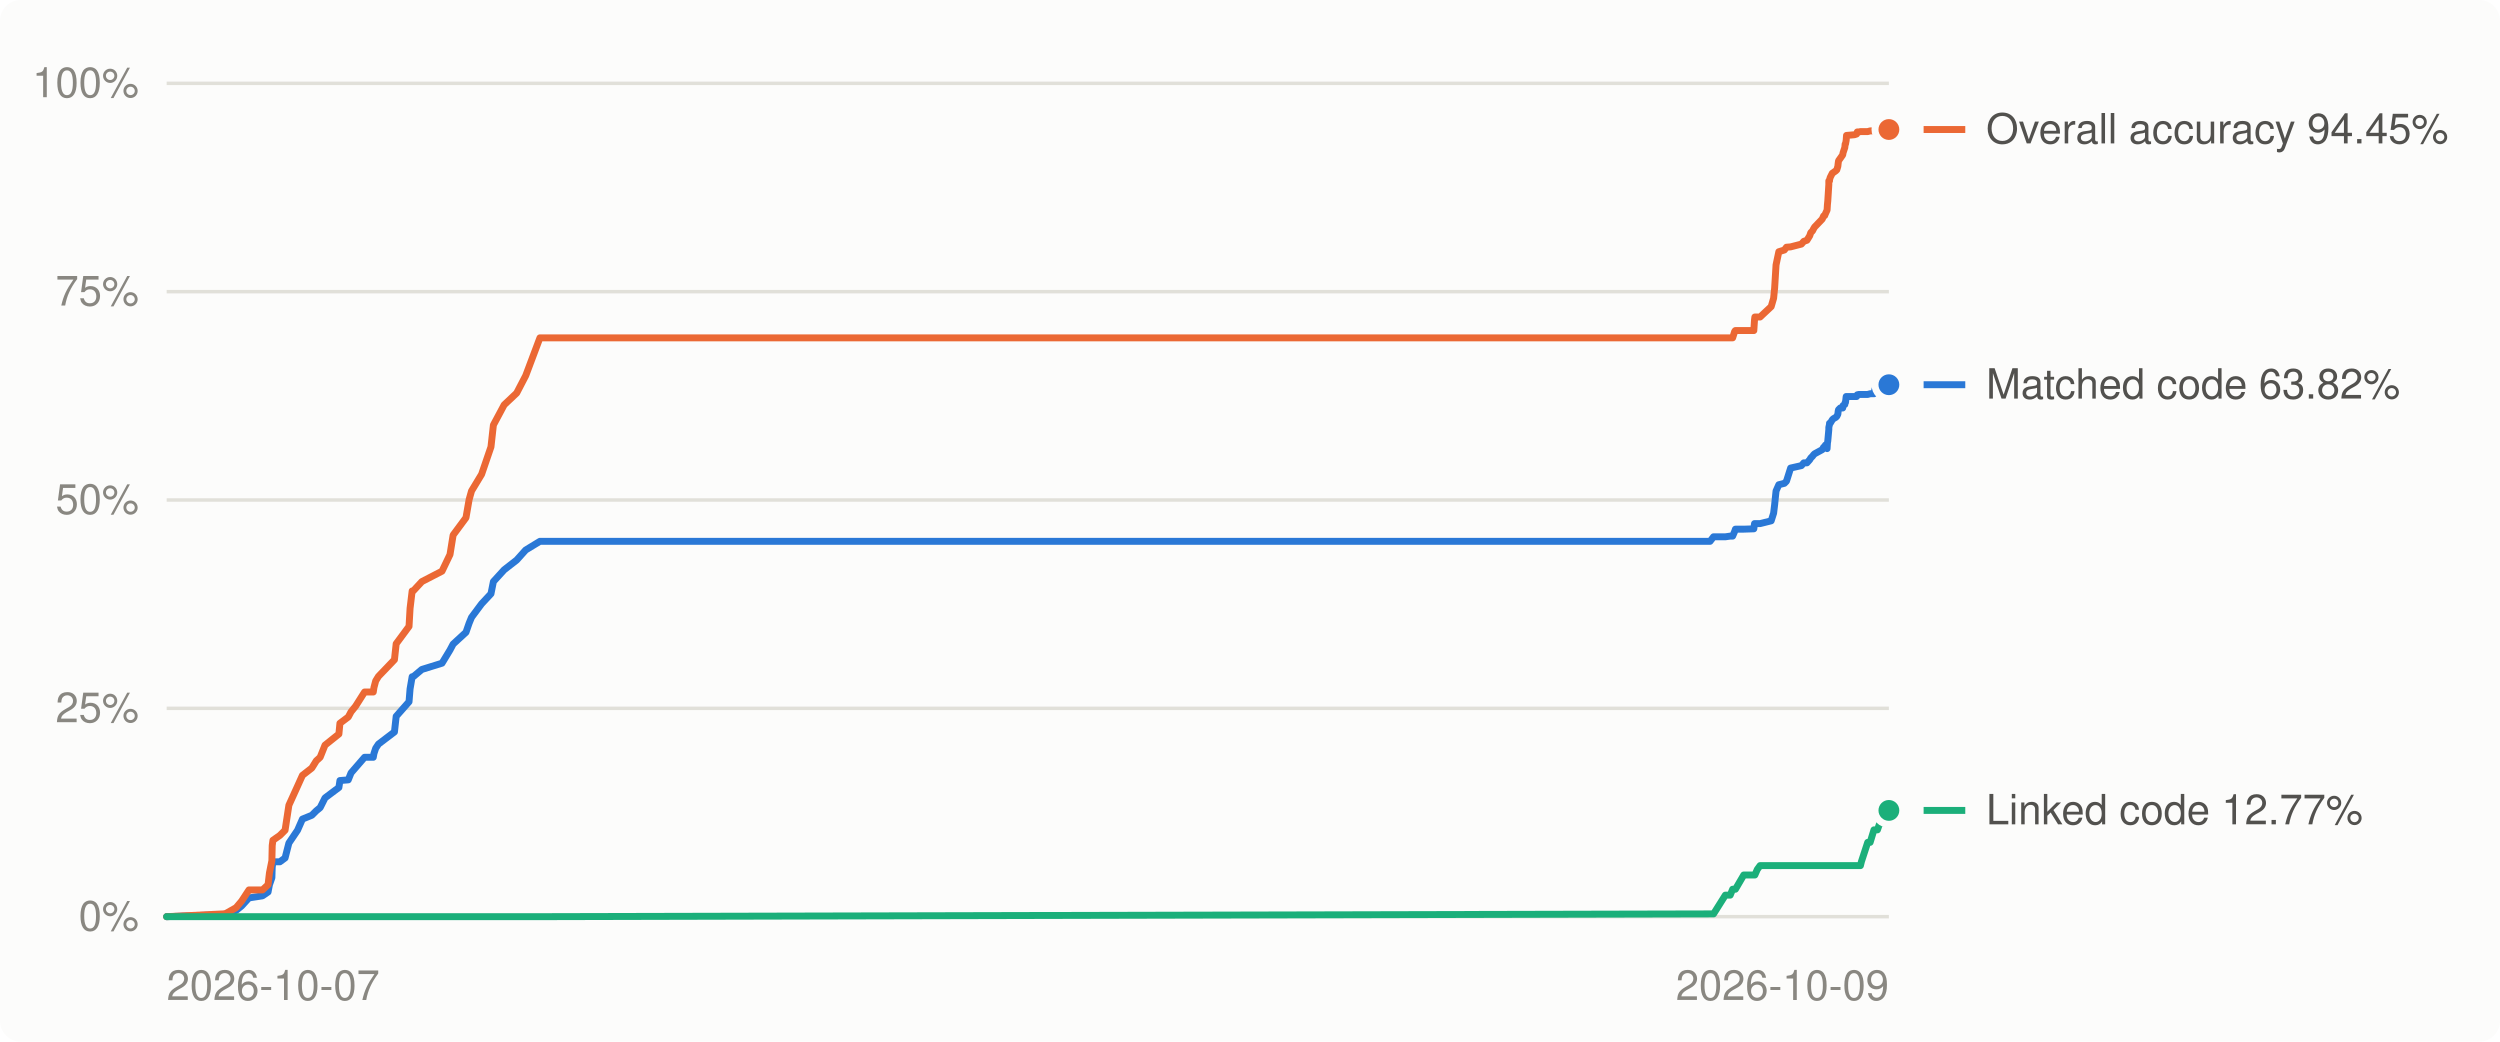
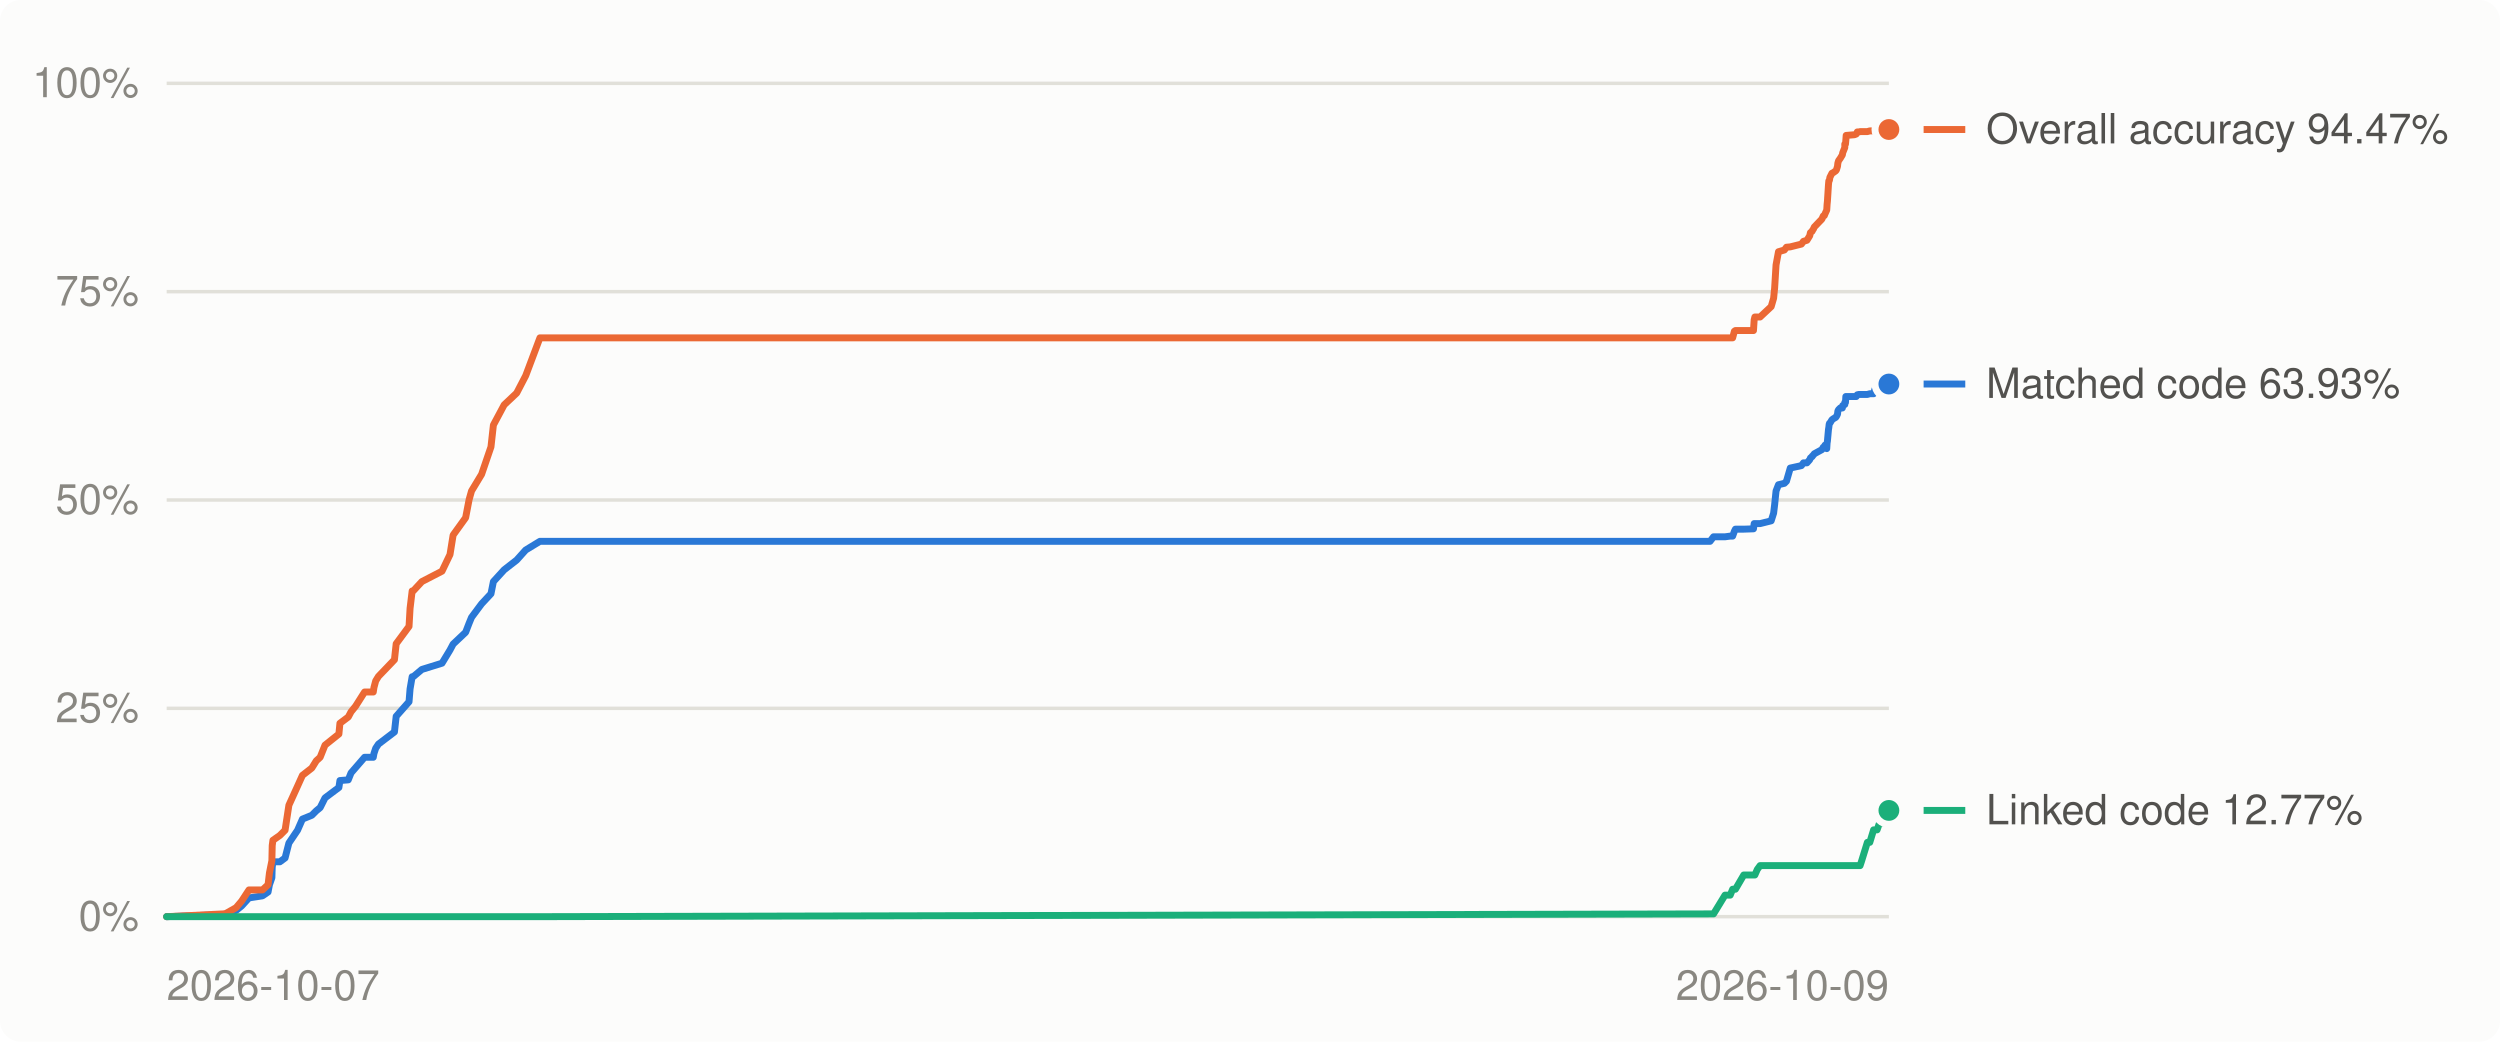
<svg xmlns="http://www.w3.org/2000/svg" viewBox="0 0 720 300" width="720" height="300" role="img" aria-label="Decompilation progress over time">
  <style>
.bg{fill:#fcfcfb}.grid{stroke:#e1e0d9}.muted{fill:#898781}.lbl{fill:#52514e}.ln0{stroke:#2a78d6}.dot0{fill:#2a78d6;stroke:#fcfcfb}.ln1{stroke:#eb6834}.dot1{fill:#eb6834;stroke:#fcfcfb}.ln2{stroke:#1baf7a}.dot2{fill:#1baf7a;stroke:#fcfcfb}
@media (prefers-color-scheme: dark){.bg{fill:#1a1a19}.grid{stroke:#2c2c2a}.muted{fill:#898781}.lbl{fill:#c3c2b7}.ln0{stroke:#3987e5}.dot0{fill:#3987e5;stroke:#1a1a19}.ln1{stroke:#d95926}.dot1{fill:#d95926;stroke:#1a1a19}.ln2{stroke:#199e70}.dot2{fill:#199e70;stroke:#1a1a19}}
text{font:12px -apple-system,BlinkMacSystemFont,'Segoe UI',Helvetica,Arial,sans-serif}
</style>
  <rect class="bg" width="720" height="300" rx="6" />
  <line x1="48" x2="544" y1="264.0" y2="264.0" class="grid" stroke-width="1" />
  <text x="40" y="268.0" class="muted" text-anchor="end">0%</text>
  <line x1="48" x2="544" y1="204.0" y2="204.0" class="grid" stroke-width="1" />
  <text x="40" y="208.0" class="muted" text-anchor="end">25%</text>
  <line x1="48" x2="544" y1="144.0" y2="144.0" class="grid" stroke-width="1" />
  <text x="40" y="148.0" class="muted" text-anchor="end">50%</text>
  <line x1="48" x2="544" y1="84.0" y2="84.0" class="grid" stroke-width="1" />
  <text x="40" y="88.0" class="muted" text-anchor="end">75%</text>
  <line x1="48" x2="544" y1="24.0" y2="24.0" class="grid" stroke-width="1" />
  <text x="40" y="28.0" class="muted" text-anchor="end">100%</text>
  <text class="muted" x="48.0" y="288" text-anchor="start">2026-10-07</text>
  <text class="muted" x="544.0" y="288" text-anchor="end">2026-10-09</text>
-   <polyline points="48.0,264.0 64.3,263.4 65.0,263.3 68.0,262.2 69.6,260.9 71.7,258.6 75.6,258.0 77.2,256.9 77.6,254.8 78.3,252.8 78.4,249.7 78.6,248.2 80.6,248.2 82.1,247.1 83.2,242.8 85.7,239.1 87.1,235.9 89.8,234.8 91.1,233.5 92.2,232.6 93.6,229.8 97.6,226.8 97.9,224.8 100.3,224.6 101.1,222.6 102.4,221.1 105.0,218.1 107.5,218.1 107.7,217.0 108.2,215.5 109.0,214.3 113.6,210.8 114.1,206.3 117.8,202.1 118.1,198.4 118.7,194.9 119.0,194.9 121.5,192.8 127.3,191.0 129.6,187.2 130.5,185.5 134.2,182.1 135.1,179.5 135.8,177.8 138.7,173.9 141.4,171.0 142.1,167.5 145.2,164.1 148.8,161.3 151.4,158.4 155.5,155.9 492.5,155.9 493.5,154.6 496.9,154.6 498.3,154.4 499.0,154.4 499.6,153.0 499.8,152.4 502.2,152.4 505.1,152.3 505.3,150.8 505.4,150.8 506.1,150.8 506.9,150.8 510.1,150.0 510.8,147.8 511.1,145.3 511.5,141.4 512.3,139.6 513.9,139.2 514.5,138.6 515.7,134.8 518.8,134.1 519.5,133.3 520.4,133.3 521.2,132.4 521.5,131.9 521.9,131.5 522.0,131.4 522.3,131.0 522.6,130.7 524.8,129.5 525.2,128.8 525.5,128.7 525.7,128.2 526.2,129.2 526.3,127.6 526.4,127.0 526.7,123.7 526.7,123.1 526.9,122.2 526.9,121.9 527.1,121.9 527.7,120.9 528.0,120.6 528.7,120.2 529.0,119.9 529.3,119.3 529.4,118.4 529.5,118.0 530.0,117.5 530.7,117.5 530.8,116.8 531.3,116.5 531.4,115.9 531.5,115.9 531.7,114.2 531.8,114.2 533.0,114.2 534.1,114.2 534.7,114.2 534.9,113.7 534.9,113.7 535.4,113.6 535.8,113.6 536.1,113.6 537.9,113.6 538.6,113.4 539.7,113.4 540.0,112.0 540.3,111.5 540.7,111.5 541.4,111.5 541.4,111.4 542.1,111.2 542.8,111.2 543.1,110.8 543.4,110.8 544.0,110.8" fill="none" class="ln0" stroke-width="2" stroke-linejoin="round" stroke-linecap="round" />
-   <polyline points="48.0,264.0 64.3,263.2 65.0,263.1 68.0,261.4 69.6,259.5 71.7,256.3 75.6,256.3 77.2,254.8 77.6,251.4 78.3,247.9 78.4,243.5 78.6,242.0 80.6,240.6 82.1,239.1 83.2,231.9 85.7,226.4 87.1,223.3 89.8,221.2 91.1,219.1 92.2,218.1 93.6,214.6 97.6,211.4 97.9,208.3 100.3,206.5 101.1,205.0 102.4,203.4 105.0,199.3 107.5,199.3 107.7,198.0 108.2,196.1 109.0,194.8 113.6,190.0 114.1,185.4 117.8,180.4 118.1,175.2 118.7,170.2 119.0,170.2 121.5,167.5 127.3,164.5 129.6,159.7 130.5,154.1 134.2,149.1 135.1,143.9 135.8,141.4 138.7,136.6 141.4,128.7 142.1,122.4 145.2,116.6 148.8,113.2 151.4,108.2 155.5,97.3 492.5,97.3 493.5,97.3 496.9,97.3 498.3,97.3 499.0,97.3 499.6,95.4 499.8,95.2 502.2,95.2 505.1,95.2 505.3,92.1 505.4,91.3 506.1,91.3 506.9,91.3 510.1,88.3 510.8,85.9 511.1,82.9 511.5,76.3 512.3,72.5 513.9,72.0 514.5,71.2 515.7,71.1 518.8,70.3 519.5,69.5 520.4,69.2 521.2,67.9 521.5,67.0 521.9,66.6 522.0,66.5 522.3,65.9 522.6,65.4 524.8,63.1 525.2,62.2 525.5,62.1 525.7,61.6 526.2,60.5 526.3,58.9 526.4,57.9 526.7,53.2 526.7,52.1 526.9,52.1 526.9,51.8 527.1,51.1 527.7,49.9 528.0,49.7 528.7,49.2 529.0,48.9 529.3,47.9 529.4,47.0 529.5,46.3 530.0,45.6 530.7,44.6 530.8,44.0 531.3,42.5 531.4,41.5 531.5,41.5 531.7,40.4 531.8,39.0 533.0,38.9 534.1,38.8 534.7,38.6 534.9,38.1 534.9,38.0 535.4,38.0 535.8,37.9 536.1,37.9 537.9,37.9 538.6,37.7 539.7,37.7 540.0,37.5 540.3,37.4 540.7,37.4 541.4,37.4 541.4,37.4 542.1,37.3 542.8,37.3 543.1,37.3 543.4,37.3 544.0,37.3" fill="none" class="ln1" stroke-width="2" stroke-linejoin="round" stroke-linecap="round" />
-   <polyline points="48.0,264.0 64.3,264.0 65.0,264.0 68.0,264.0 69.6,264.0 71.7,264.0 75.6,264.0 77.2,264.0 77.6,264.0 78.3,264.0 78.4,264.0 78.6,264.0 80.6,264.0 82.1,264.0 83.2,264.0 85.7,264.0 87.1,264.0 89.8,264.0 91.1,264.0 92.2,264.0 93.6,264.0 97.6,264.0 97.9,264.0 100.3,264.0 101.1,264.0 102.4,264.0 105.0,264.0 107.5,264.0 107.7,264.0 108.2,264.0 109.0,264.0 113.6,264.0 114.1,264.0 117.8,264.0 118.1,264.0 118.7,264.0 119.0,264.0 121.5,264.0 127.3,264.0 129.6,264.0 130.5,264.0 134.2,264.0 135.1,264.0 135.8,264.0 138.7,264.0 141.4,264.0 142.1,264.0 145.2,264.0 148.8,264.0 151.4,264.0 155.5,264.0 492.5,263.2 493.5,263.2 496.9,257.8 498.3,257.8 499.0,256.1 499.6,256.1 499.8,256.1 502.2,252.0 505.1,252.0 505.3,252.0 505.4,252.0 506.1,250.4 506.9,249.3 510.1,249.3 510.8,249.3 511.1,249.3 511.5,249.3 512.3,249.3 513.9,249.3 514.5,249.3 515.7,249.3 518.8,249.3 519.5,249.3 520.4,249.3 521.2,249.3 521.5,249.3 521.9,249.3 522.0,249.3 522.3,249.3 522.6,249.3 524.8,249.3 525.2,249.3 525.5,249.3 525.7,249.3 526.2,249.3 526.3,249.3 526.4,249.3 526.7,249.3 526.7,249.3 526.9,249.3 526.9,249.3 527.1,249.3 527.7,249.3 528.0,249.3 528.7,249.3 529.0,249.3 529.3,249.3 529.4,249.3 529.5,249.3 530.0,249.3 530.7,249.3 530.8,249.3 531.3,249.3 531.4,249.3 531.5,249.3 531.7,249.3 531.8,249.3 533.0,249.3 534.1,249.3 534.7,249.3 534.9,249.3 534.9,249.3 535.4,249.3 535.8,249.3 536.1,248.1 537.9,242.6 538.6,242.6 539.7,239.0 540.0,239.0 540.3,239.0 540.7,239.0 541.4,237.0 541.4,237.0 542.1,237.0 542.8,235.7 543.1,235.7 543.4,234.3 544.0,233.4" fill="none" class="ln2" stroke-width="2" stroke-linejoin="round" stroke-linecap="round" />
-   <circle cx="544.0" cy="110.8" r="4" class="dot0" stroke-width="2" />
+   <polyline points="48.0,264.0 64.3,263.4 65.0,263.3 68.0,262.2 69.6,260.9 71.7,258.6 75.6,258.0 77.2,256.9 77.6,254.8 78.3,252.8 78.4,249.7 78.6,248.2 80.6,248.2 82.1,247.1 83.2,242.8 85.7,239.1 87.1,235.9 89.8,234.8 91.1,233.5 92.2,232.6 93.6,229.8 97.6,226.8 97.9,224.8 100.3,224.6 101.1,222.6 102.4,221.1 105.0,218.1 107.5,218.1 107.7,217.0 108.2,215.5 109.0,214.3 113.6,210.8 114.1,206.3 117.8,202.1 118.1,198.4 118.7,194.9 119.0,194.9 121.5,192.8 127.3,191.0 129.6,187.2 130.5,185.5 134.1,182.1 135.1,179.5 135.8,177.8 138.7,173.9 141.4,171.0 142.1,167.5 145.2,164.1 148.8,161.3 151.4,158.4 155.5,155.9 492.5,155.9 493.5,154.6 496.8,154.6 498.3,154.4 499.0,154.4 499.5,153.0 499.8,152.4 502.2,152.4 505.0,152.3 505.2,150.8 505.4,150.8 506.1,150.8 506.9,150.8 510.1,150.0 510.8,147.8 511.1,145.3 511.5,141.4 512.2,139.6 513.9,139.2 514.5,138.6 515.6,134.8 518.8,134.1 519.4,133.3 520.4,133.3 521.2,132.4 521.4,131.9 521.9,131.5 521.9,131.4 522.3,131.0 522.5,130.7 524.7,129.5 525.1,128.8 525.4,128.7 525.6,128.2 526.1,129.2 526.2,127.6 526.3,127.0 526.6,123.7 526.7,123.1 526.8,122.2 526.9,121.9 527.0,121.9 527.6,120.9 528.0,120.6 528.7,120.2 528.9,119.9 529.2,119.3 529.3,118.4 529.5,118.0 530.0,117.5 530.6,117.5 530.7,116.8 531.3,116.5 531.3,115.9 531.5,115.9 531.6,114.2 531.7,114.2 532.9,114.2 534.1,114.2 534.6,114.2 534.9,113.7 534.9,113.7 535.4,113.6 535.7,113.6 536.1,113.6 537.8,113.6 538.5,113.4 539.6,113.4 540.0,112.0 540.3,111.5 540.6,111.5 541.3,111.5 541.4,111.4 542.1,111.2 542.7,111.2 543.0,110.8 543.4,110.8 544.0,110.8 544.0,110.6" fill="none" class="ln0" stroke-width="2" stroke-linejoin="round" stroke-linecap="round" />
+   <polyline points="48.0,264.0 64.3,263.2 65.0,263.1 68.0,261.4 69.6,259.5 71.7,256.3 75.6,256.3 77.2,254.8 77.6,251.4 78.3,247.9 78.4,243.5 78.6,242.0 80.6,240.6 82.1,239.1 83.2,231.9 85.7,226.4 87.1,223.3 89.8,221.2 91.1,219.1 92.2,218.1 93.6,214.6 97.6,211.4 97.9,208.3 100.3,206.5 101.1,205.0 102.4,203.4 105.0,199.3 107.5,199.3 107.7,198.0 108.2,196.1 109.0,194.8 113.6,190.0 114.1,185.4 117.8,180.4 118.1,175.2 118.7,170.2 119.0,170.2 121.5,167.5 127.3,164.5 129.6,159.7 130.5,154.1 134.1,149.1 135.1,143.9 135.8,141.4 138.7,136.6 141.4,128.7 142.1,122.4 145.2,116.6 148.8,113.2 151.4,108.2 155.5,97.3 492.5,97.3 493.5,97.3 496.8,97.3 498.3,97.3 499.0,97.3 499.5,95.4 499.8,95.2 502.2,95.2 505.0,95.2 505.2,92.1 505.4,91.3 506.1,91.3 506.9,91.3 510.1,88.3 510.8,85.9 511.1,82.9 511.5,76.3 512.2,72.5 513.9,72.0 514.5,71.2 515.6,71.1 518.8,70.3 519.4,69.5 520.4,69.2 521.2,67.9 521.4,67.0 521.9,66.6 521.9,66.5 522.3,65.9 522.5,65.4 524.7,63.1 525.1,62.2 525.4,62.1 525.6,61.6 526.1,60.5 526.2,58.9 526.3,57.9 526.6,53.2 526.7,52.1 526.8,52.1 526.9,51.8 527.0,51.1 527.6,49.9 528.0,49.7 528.7,49.2 528.9,48.9 529.2,47.9 529.3,47.0 529.5,46.3 530.0,45.6 530.6,44.6 530.7,44.0 531.3,42.5 531.3,41.5 531.5,41.5 531.6,40.4 531.7,39.0 532.9,38.9 534.1,38.8 534.6,38.6 534.9,38.1 534.9,38.0 535.4,38.0 535.7,37.9 536.1,37.9 537.8,37.9 538.5,37.7 539.6,37.7 540.0,37.5 540.3,37.4 540.6,37.4 541.3,37.4 541.4,37.4 542.1,37.3 542.7,37.3 543.0,37.3 543.4,37.3 544.0,37.3 544.0,37.3" fill="none" class="ln1" stroke-width="2" stroke-linejoin="round" stroke-linecap="round" />
+   <polyline points="48.0,264.0 64.3,264.0 65.0,264.0 68.0,264.0 69.6,264.0 71.7,264.0 75.6,264.0 77.2,264.0 77.6,264.0 78.3,264.0 78.4,264.0 78.6,264.0 80.6,264.0 82.1,264.0 83.2,264.0 85.7,264.0 87.1,264.0 89.8,264.0 91.1,264.0 92.2,264.0 93.6,264.0 97.6,264.0 97.9,264.0 100.3,264.0 101.1,264.0 102.4,264.0 105.0,264.0 107.5,264.0 107.7,264.0 108.2,264.0 109.0,264.0 113.6,264.0 114.1,264.0 117.8,264.0 118.1,264.0 118.7,264.0 119.0,264.0 121.5,264.0 127.3,264.0 129.6,264.0 130.5,264.0 134.1,264.0 135.1,264.0 135.8,264.0 138.7,264.0 141.4,264.0 142.1,264.0 145.2,264.0 148.8,264.0 151.4,264.0 155.5,264.0 492.5,263.2 493.5,263.2 496.8,257.8 498.3,257.8 499.0,256.1 499.5,256.1 499.8,256.1 502.2,252.0 505.0,252.0 505.2,252.0 505.4,252.0 506.1,250.4 506.9,249.3 510.1,249.3 510.8,249.3 511.1,249.3 511.5,249.3 512.2,249.3 513.9,249.3 514.5,249.3 515.6,249.3 518.8,249.3 519.4,249.3 520.4,249.3 521.2,249.3 521.4,249.3 521.9,249.3 521.9,249.3 522.3,249.3 522.5,249.3 524.7,249.3 525.1,249.3 525.4,249.3 525.6,249.3 526.1,249.3 526.2,249.3 526.3,249.3 526.6,249.3 526.7,249.3 526.8,249.3 526.9,249.3 527.0,249.3 527.6,249.3 528.0,249.3 528.7,249.3 528.9,249.3 529.2,249.3 529.3,249.3 529.5,249.3 530.0,249.3 530.6,249.3 530.7,249.3 531.3,249.3 531.3,249.3 531.5,249.3 531.6,249.3 531.7,249.3 532.9,249.3 534.1,249.3 534.6,249.3 534.9,249.3 534.9,249.3 535.4,249.3 535.7,249.3 536.1,248.1 537.8,242.6 538.5,242.6 539.6,239.0 540.0,239.0 540.3,239.0 540.6,239.0 541.3,237.0 541.4,237.0 542.1,237.0 542.7,235.7 543.0,235.7 543.4,234.3 544.0,233.4 544.0,233.4" fill="none" class="ln2" stroke-width="2" stroke-linejoin="round" stroke-linecap="round" />
+   <circle cx="544.0" cy="110.6" r="4" class="dot0" stroke-width="2" />
  <circle cx="544.0" cy="37.3" r="4" class="dot1" stroke-width="2" />
  <circle cx="544.0" cy="233.4" r="4" class="dot2" stroke-width="2" />
  <line x1="554" x2="566" y1="233.4" y2="233.4" class="ln2" stroke-width="2" />
  <text class="lbl" x="572" y="237.4">Linked code 12.77%</text>
-   <line x1="554" x2="566" y1="110.8" y2="110.8" class="ln0" stroke-width="2" />
-   <text class="lbl" x="572" y="114.8">Matched code 63.82%</text>
+   <line x1="554" x2="566" y1="110.6" y2="110.6" class="ln0" stroke-width="2" />
+   <text class="lbl" x="572" y="114.6">Matched code 63.93%</text>
  <line x1="554" x2="566" y1="37.3" y2="37.3" class="ln1" stroke-width="2" />
-   <text class="lbl" x="572" y="41.3">Overall accuracy 94.45%</text>
+   <text class="lbl" x="572" y="41.3">Overall accuracy 94.47%</text>
</svg>
